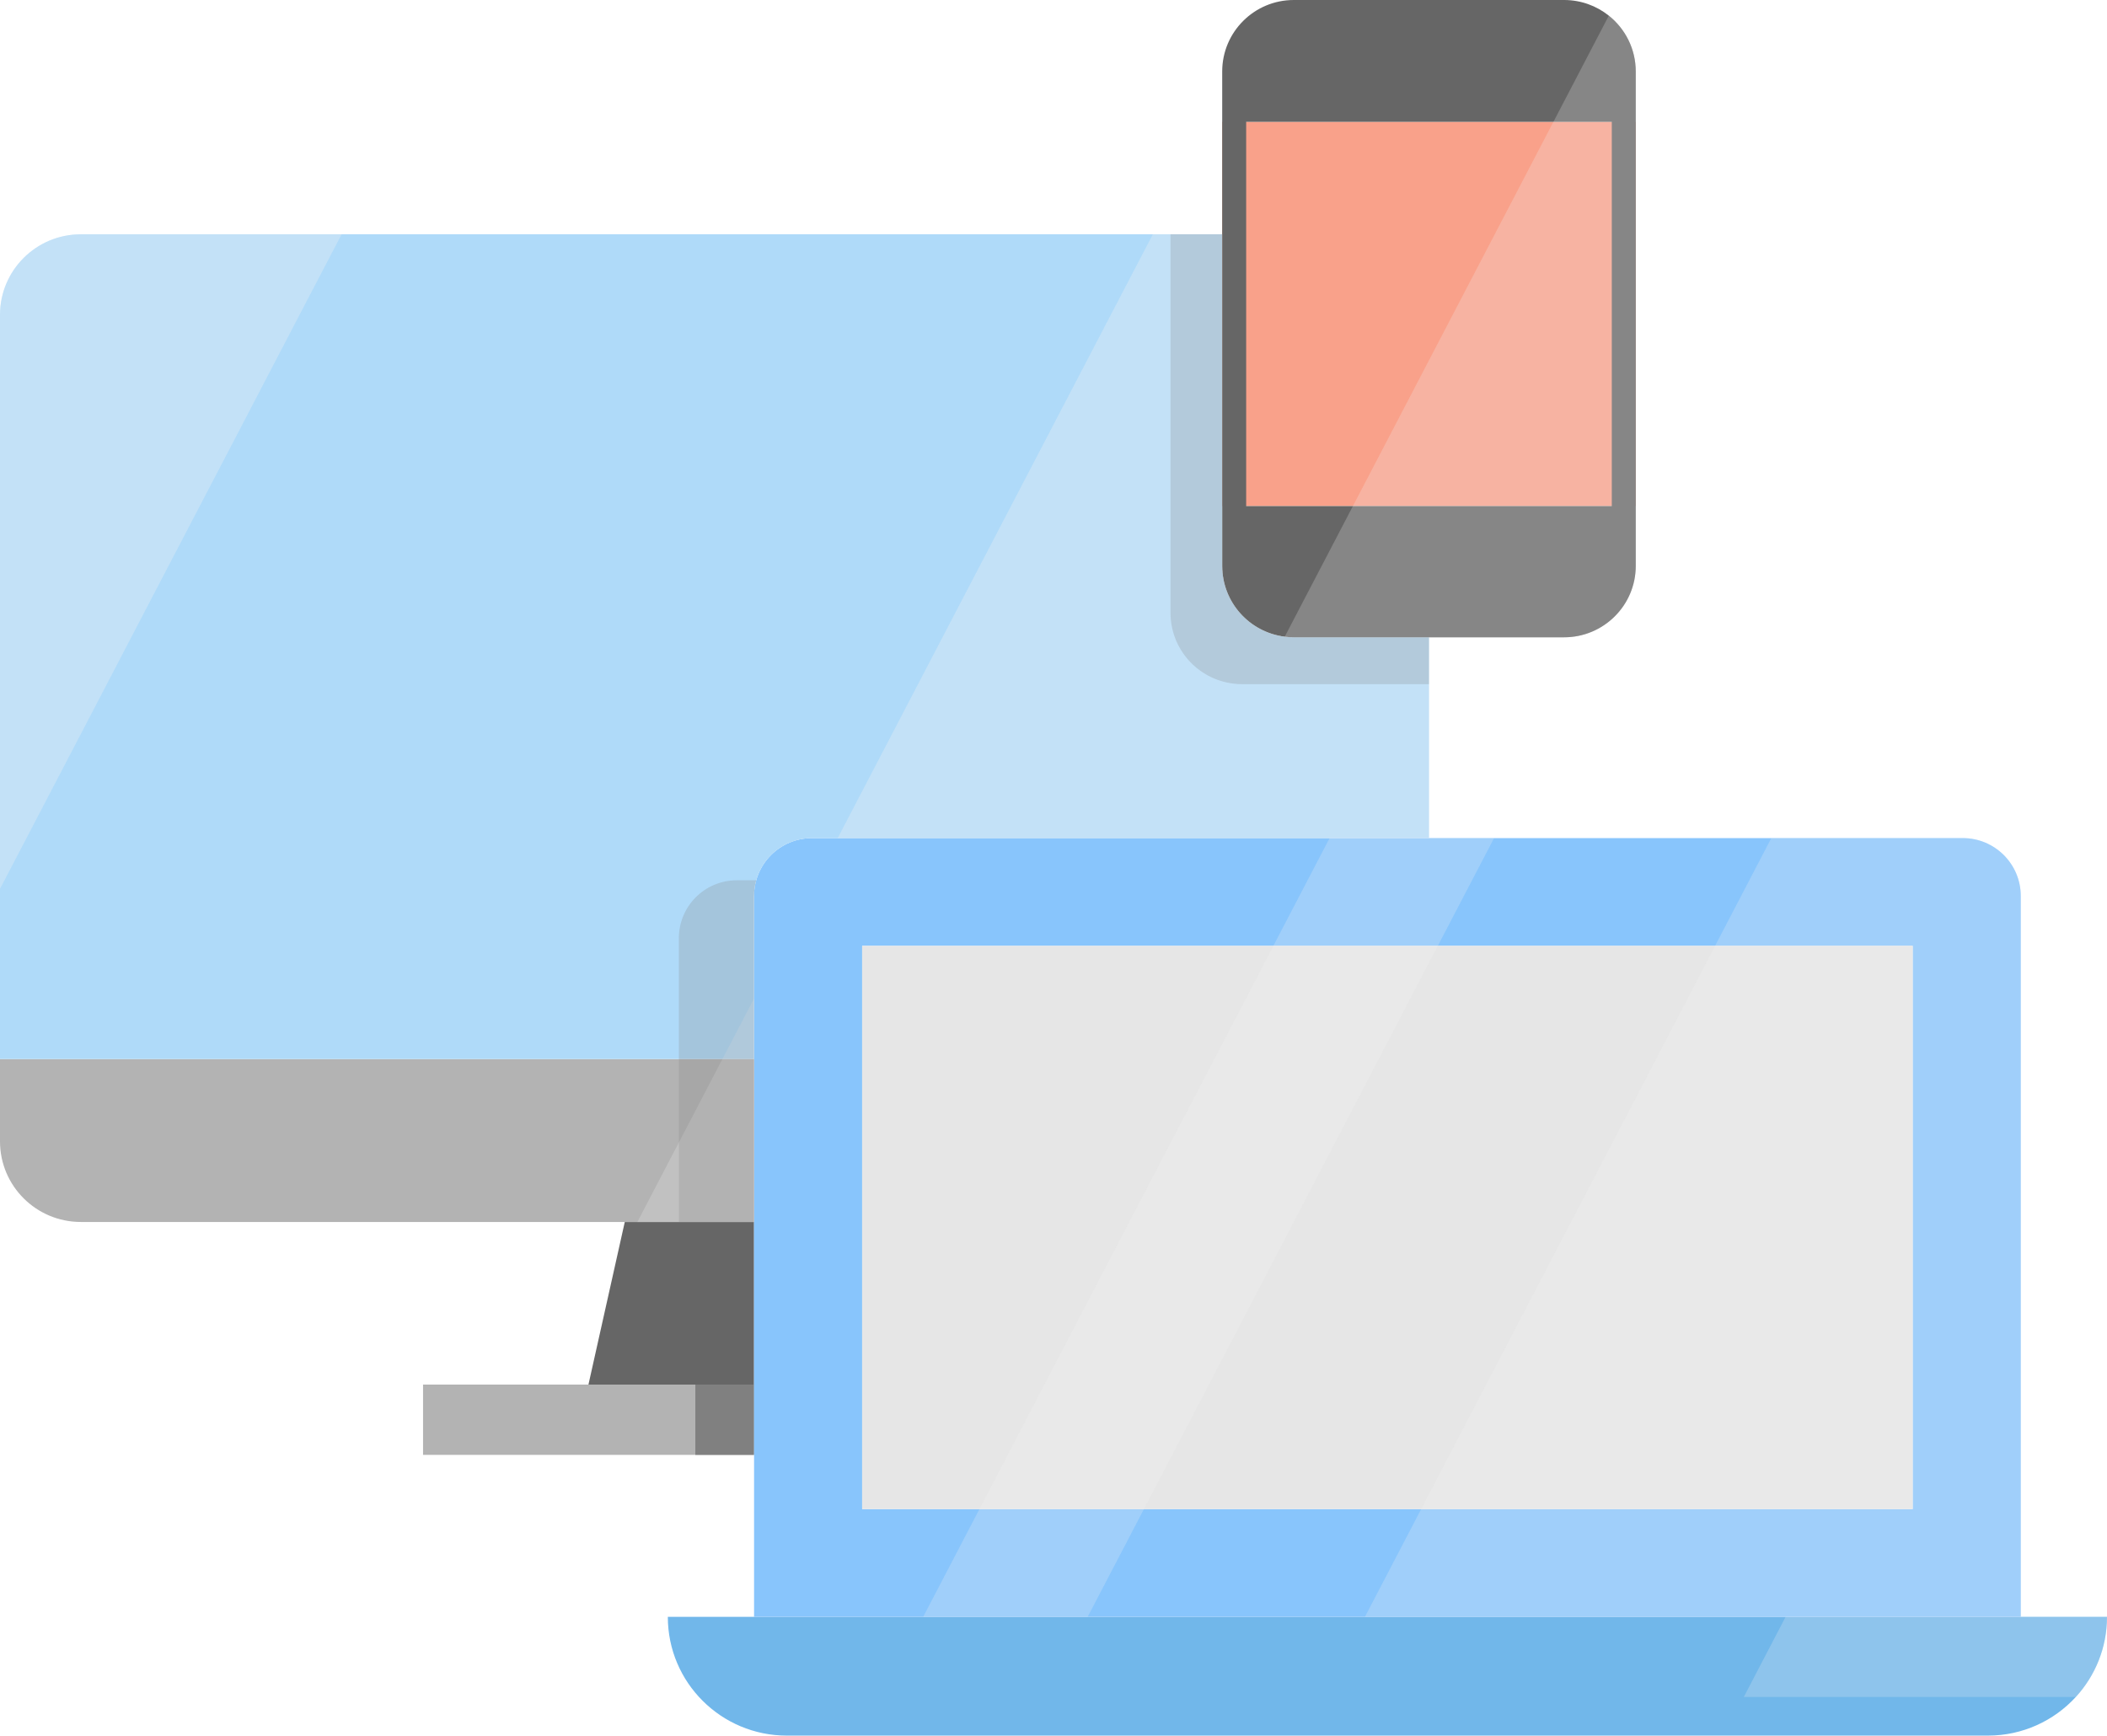
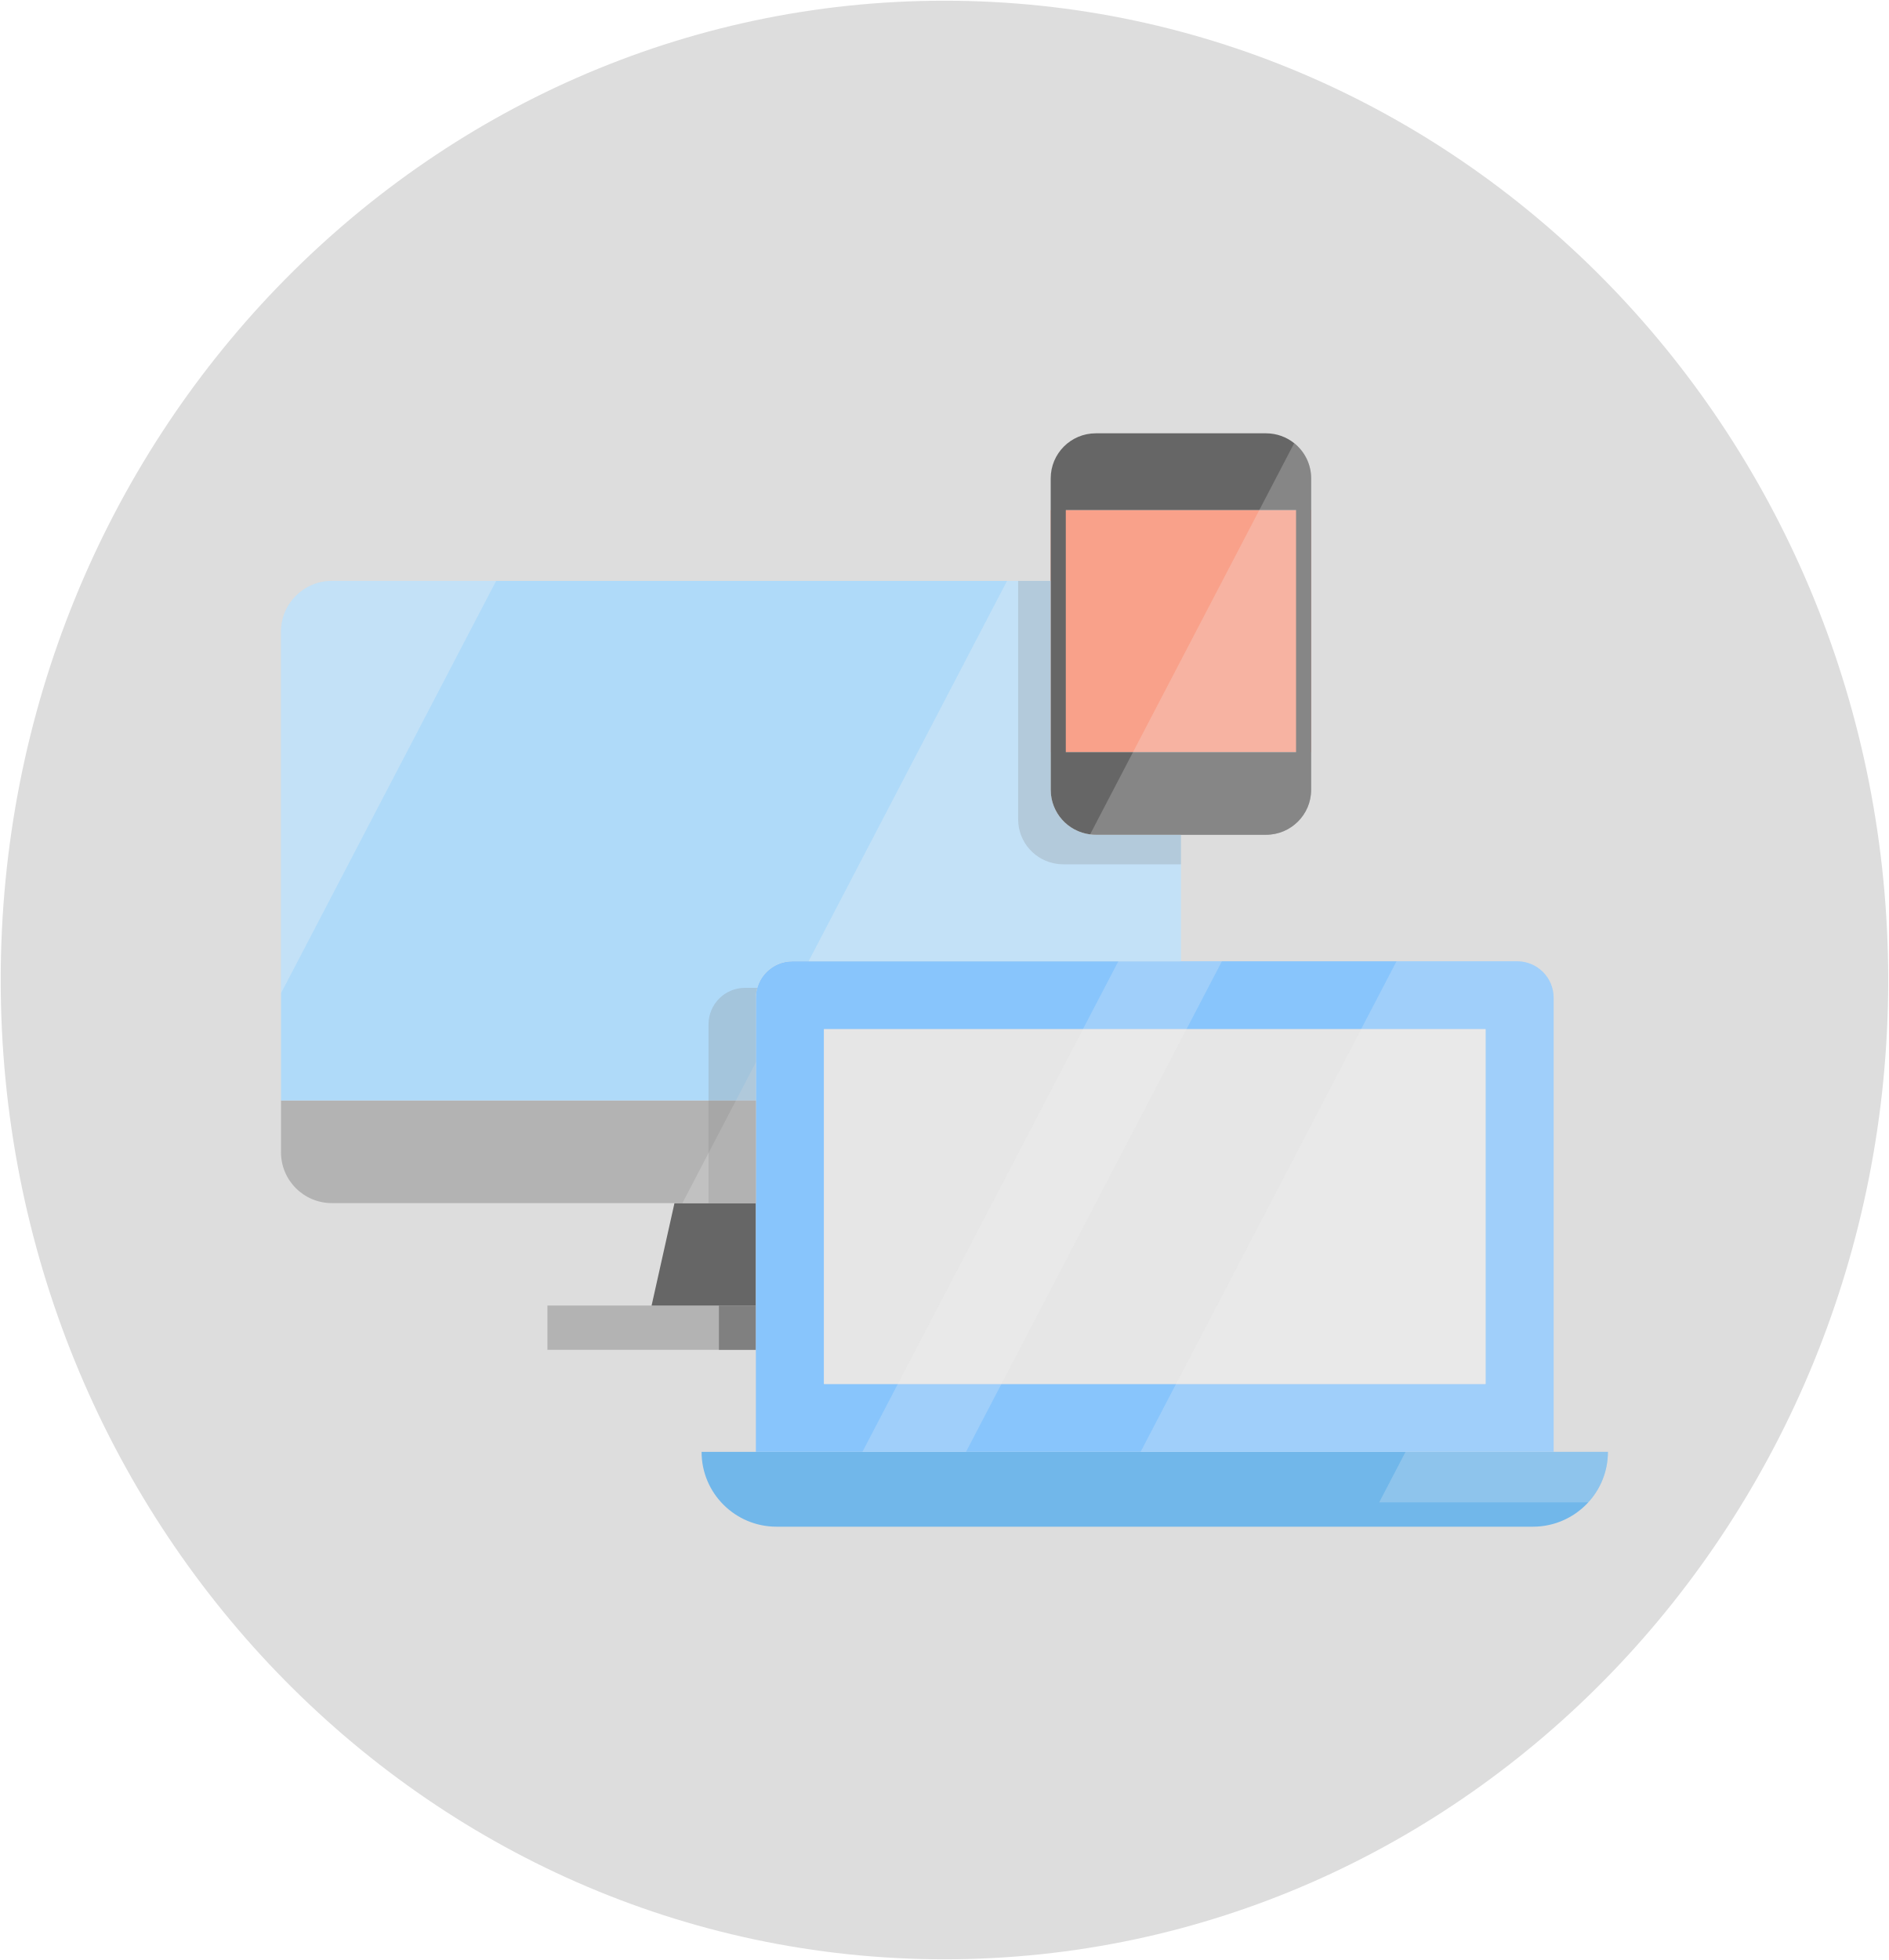
- <svg xmlns="http://www.w3.org/2000/svg" version="1.1" id="Layer_1" x="0px" y="0px" viewBox="0 0 873.922 719.949" xml:space="preserve" width="873.922" height="719.949">
+ <svg xmlns="http://www.w3.org/2000/svg" version="1.1" id="Layer_1" x="0px" y="0px" viewBox="0 0 614.551 637.523" xml:space="preserve" width="614.551" height="637.523">
  <defs id="defs81" />
-   <g id="g3" transform="matrix(1.949152,0,0,1.943811,-3.051758e-5,-75.7892)">
-     <polygon style="fill:#b3b3b3" points="160.46,334.46 125.22,334.46 90.02,334.46 90.02,349.46 160.46,349.46 160.46,341.96 " id="polygon5" />
-     <polygon style="fill:#666666" points="132.95,299.76 160.46,299.76 160.46,334.46 125.22,334.46 " id="polygon7" />
-     <rect x="147.965" y="334.46" style="fill:#808080" width="12.495" height="15" id="rect9" />
-     <path style="fill:#71b7ea" d="m 448.36,384.03 c 0,6.59 -2.52,12.59 -6.63,17.09 -4.64,5.07 -11.3,8.25 -18.71,8.25 l -255.58,0 c -7,0 -13.33,-2.84 -17.91,-7.42 -4.59,-4.58 -7.42,-10.92 -7.42,-17.92 l 306.25,0 0,0 z" id="path11" />
-     <path style="fill:#88c5fc" d="m 417.67,217.84 -244.87,0 c -6.82,0 -12.34,5.53 -12.34,12.35 l 0,153.84 269.55,0 0,-153.84 c 0,-6.82 -5.53,-12.35 -12.34,-12.35 z m -10.66,143.19 -223.55,0 0,-120.19 223.55,0 0,120.19 z" id="path13" />
-     <path style="fill:#b3b3b3" d="m 160.46,264.99 0,34.77 -143.26,0 C 7.7,299.76 0,292.06 0,282.56 l 0,-17.57 160.46,0 0,0 z" id="path15" />
-     <polygon style="fill:#f9a18a" points="260.08,146.99 260.08,88.99 260.08,64.99 348.08,64.99 348.08,146.99 " id="polygon17" />
-     <rect x="183.46" y="240.84" style="fill:#e6e6e6" width="223.55" height="120.19" id="rect19" />
-     <path style="fill:#afdaf9" d="m 304.08,174.99 0,42.85 -131.28,0 c -5.66,0 -10.42,3.81 -11.88,9 -0.3,1.06 -0.46,2.19 -0.46,3.35 l 0,34.8 -160.46,0 0,-158.8 c 0,-9.5 7.7,-17.2 17.2,-17.2 l 242.88,0 0,70.76 c 0,8.42 6.82,15.24 15.24,15.24 l 28.76,0 z" id="path21" />
-     <polygon points="160.46,334.46 160.46,349.46 160.46,341.96 " id="polygon23" />
-     <path style="fill:#666666" d="m 342.35,42.33 c -2.61,-2.09 -5.92,-3.34 -9.52,-3.34 l -57.51,0 c -8.42,0 -15.24,6.83 -15.24,15.25 l 0,105.51 c 0,7.77 5.8,14.17 13.31,15.11 0.63,0.09 1.28,0.13 1.93,0.13 l 57.51,0 c 8.42,0 15.25,-6.82 15.25,-15.24 l 0,-105.51 c 0,-4.82 -2.24,-9.12 -5.73,-11.91 z m 0.63,104.66 -77.8,0 0,-82 77.8,0 0,82 0,0 z" id="path25" />
-     <g id="g27">
-       <polygon style="opacity:0.23;fill:#f2f2f2;enable-background:new" points="135.63,299.76 153.73,264.99 160.46,252.05 160.46,299.76 " id="polygon29" />
-       <path style="opacity:0.3;fill:#f2f2f2;enable-background:new" d="m 304.08,174.99 0,42.85 -125.82,0 67.06,-128.85 14.76,0 0,70.76 c 0,8.42 6.82,15.24 15.24,15.24 l 28.76,0 z" id="path31" />
-       <path style="opacity:0.3;fill:#f2f2f2;enable-background:new" d="M 72.69,88.99 59.85,113.65 51.31,130.08 32.55,166.11 23.6,183.32 6.31,216.55 0,228.67 0,106.19 c 0,-9.5 7.7,-17.2 17.2,-17.2 0,0 55.49,0 55.49,0 z" id="path33" />
+   <g id="g49" transform="translate(1391.176,-249.2043)" />
+   <g id="g51" transform="translate(1391.176,-249.2043)" />
+   <g id="g53" transform="translate(1391.176,-249.2043)" />
+   <g id="g55" transform="translate(1391.176,-249.2043)" />
+   <g id="g57" transform="translate(1391.176,-249.2043)" />
+   <g id="g59" transform="translate(1391.176,-249.2043)" />
+   <g id="g61" transform="translate(1391.176,-249.2043)" />
+   <g id="g63" transform="translate(1391.176,-249.2043)" />
+   <g id="g65" transform="translate(1391.176,-249.2043)" />
+   <g id="g67" transform="translate(1391.176,-249.2043)" />
+   <g id="g69" transform="translate(1391.176,-249.2043)" />
+   <g id="g71" transform="translate(1391.176,-249.2043)" />
+   <g id="g73" transform="translate(1391.176,-249.2043)" />
+   <g id="g75" transform="translate(1391.176,-249.2043)" />
+   <g id="g77" transform="translate(1391.176,-249.2043)" />
+   <g id="g4174" transform="translate(1054.906,-483.7899)">
+     <ellipse ry="318.532" rx="307.046" cy="802.551" cx="-747.631" id="path4170" style="opacity:1;fill:#dddddd;fill-opacity:1;stroke:#000000;stroke-width:0.459;stroke-opacity:0" />
+     <g transform="matrix(0.962845,0,0,0.9602065,-963.4812,587.2924)" id="g3">
+       <polygon id="polygon5" points="125.22,334.46 90.02,334.46 90.02,349.46 160.46,349.46 160.46,341.96 160.46,334.46 " style="fill:#b3b3b3" />
+       <polygon id="polygon7" points="160.46,299.76 160.46,334.46 125.22,334.46 132.95,299.76 " style="fill:#666666" />
+       <rect id="rect9" height="15" width="12.495" style="fill:#808080" y="334.46" x="147.965" />
+       <path id="path11" d="m 448.36,384.03 c 0,6.59 -2.52,12.59 -6.63,17.09 -4.64,5.07 -11.3,8.25 -18.71,8.25 l -255.58,0 c -7,0 -13.33,-2.84 -17.91,-7.42 -4.59,-4.58 -7.42,-10.92 -7.42,-17.92 l 306.25,0 0,0 z" style="fill:#71b7ea" />
+       <path id="path13" d="m 417.67,217.84 -244.87,0 c -6.82,0 -12.34,5.53 -12.34,12.35 l 0,153.84 269.55,0 0,-153.84 c 0,-6.82 -5.53,-12.35 -12.34,-12.35 z m -10.66,143.19 -223.55,0 0,-120.19 223.55,0 0,120.19 z" style="fill:#88c5fc" />
+       <path id="path15" d="m 160.46,264.99 0,34.77 -143.26,0 C 7.7,299.76 0,292.06 0,282.56 l 0,-17.57 160.46,0 0,0 z" style="fill:#b3b3b3" />
+       <polygon id="polygon17" points="348.08,64.99 348.08,146.99 260.08,146.99 260.08,88.99 260.08,64.99 " style="fill:#f9a18a" />
+       <rect id="rect19" height="120.19" width="223.55" style="fill:#e6e6e6" y="240.84" x="183.46" />
+       <path id="path21" d="m 304.08,174.99 0,42.85 -131.28,0 c -5.66,0 -10.42,3.81 -11.88,9 -0.3,1.06 -0.46,2.19 -0.46,3.35 l 0,34.8 -160.46,0 0,-158.8 c 0,-9.5 7.7,-17.2 17.2,-17.2 l 242.88,0 0,70.76 c 0,8.42 6.82,15.24 15.24,15.24 l 28.76,0 z" style="fill:#afdaf9" />
+       <polygon id="polygon23" points="160.46,349.46 160.46,341.96 160.46,334.46 " />
+       <path id="path25" d="m 342.35,42.33 c -2.61,-2.09 -5.92,-3.34 -9.52,-3.34 l -57.51,0 c -8.42,0 -15.24,6.83 -15.24,15.25 l 0,105.51 c 0,7.77 5.8,14.17 13.31,15.11 0.63,0.09 1.28,0.13 1.93,0.13 l 57.51,0 c 8.42,0 15.25,-6.82 15.25,-15.24 l 0,-105.51 c 0,-4.82 -2.24,-9.12 -5.73,-11.91 z m 0.63,104.66 -77.8,0 0,-82 77.8,0 0,82 0,0 z" style="fill:#666666" />
+       <g id="g27">
+         <polygon id="polygon29" points="153.73,264.99 160.46,252.05 160.46,299.76 135.63,299.76 " style="opacity:0.23;fill:#f2f2f2;enable-background:new" />
+         <path id="path31" d="m 304.08,174.99 0,42.85 -125.82,0 67.06,-128.85 14.76,0 0,70.76 c 0,8.42 6.82,15.24 15.24,15.24 l 28.76,0 z" style="opacity:0.3;fill:#f2f2f2;enable-background:new" />
+         <path id="path33" d="M 72.69,88.99 59.85,113.65 51.31,130.08 32.55,166.11 23.6,183.32 6.31,216.55 0,228.67 0,106.19 c 0,-9.5 7.7,-17.2 17.2,-17.2 0,0 55.49,0 55.49,0 z" style="opacity:0.3;fill:#f2f2f2;enable-background:new" />
+       </g>
+       <path id="path35" d="m 430.01,230.19 0,153.84 -139.56,0 11.97,-23 62.54,-120.19 11.97,-23 40.74,0 c 6.81,0 12.34,5.53 12.34,12.35 z" style="opacity:0.23;fill:#f2f2f2;enable-background:new" />
+       <path id="path37" d="m 348.08,54.24 0,105.51 c 0,8.42 -6.83,15.24 -15.25,15.24 l -57.51,0 c -0.65,0 -1.3,-0.04 -1.93,-0.13 l 3.03,-5.83 11.47,-22.04 42.67,-82 8.4,-16.15 3.39,-6.51 c 3.49,2.79 5.73,7.09 5.73,11.91 z" style="opacity:0.23;fill:#f2f2f2;enable-background:new" />
+       <polygon id="polygon39" points="196.45,384.03 208.42,361.03 270.96,240.84 282.93,217.84 317.93,217.84 305.96,240.84 243.42,361.03 231.45,384.03 " style="opacity:0.23;fill:#f2f2f2;enable-background:new" />
+       <g id="g41">
+         <path id="path43" d="m 448.36,384.03 c 0,6.59 -2.52,12.59 -6.63,17.09 l -70.65,0 8.89,-17.09 68.39,0 z" style="opacity:0.23;fill:#f2f2f2;enable-background:new" />
+       </g>
+       <path id="path45" d="m 275.32,174.99 c -8.42,0 -15.24,-6.82 -15.24,-15.24 l 0,-70.76 -5.9,0 -5.1,0 0,80.76 c 0,7.77 5.8,14.17 13.31,15.11 0.63,0.09 1.28,0.13 1.93,0.13 l 39.76,0 0,-10 -28.76,0 z" style="opacity:0.24;fill:#808080;enable-background:new" />
+       <path id="path47" d="m 156.8,226.84 c -6.82,0 -12.34,5.53 -12.34,12.35 l 0,60.57 16,0 0,-69.57 c 0,-1.16 0.16,-2.29 0.46,-3.35 l -4.12,0 z" style="opacity:0.24;fill:#808080;enable-background:new" />
    </g>
-     <path style="opacity:0.23;fill:#f2f2f2;enable-background:new" d="m 430.01,230.19 0,153.84 -139.56,0 11.97,-23 62.54,-120.19 11.97,-23 40.74,0 c 6.81,0 12.34,5.53 12.34,12.35 z" id="path35" />
-     <path style="opacity:0.23;fill:#f2f2f2;enable-background:new" d="m 348.08,54.24 0,105.51 c 0,8.42 -6.83,15.24 -15.25,15.24 l -57.51,0 c -0.65,0 -1.3,-0.04 -1.93,-0.13 l 3.03,-5.83 11.47,-22.04 42.67,-82 8.4,-16.15 3.39,-6.51 c 3.49,2.79 5.73,7.09 5.73,11.91 z" id="path37" />
-     <polygon style="opacity:0.23;fill:#f2f2f2;enable-background:new" points="282.93,217.84 317.93,217.84 305.96,240.84 243.42,361.03 231.45,384.03 196.45,384.03 208.42,361.03 270.96,240.84 " id="polygon39" />
-     <g id="g41">
-       <path style="opacity:0.23;fill:#f2f2f2;enable-background:new" d="m 448.36,384.03 c 0,6.59 -2.52,12.59 -6.63,17.09 l -70.65,0 8.89,-17.09 68.39,0 z" id="path43" />
-     </g>
-     <path style="opacity:0.24;fill:#808080;enable-background:new" d="m 275.32,174.99 c -8.42,0 -15.24,-6.82 -15.24,-15.24 l 0,-70.76 -5.9,0 -5.1,0 0,80.76 c 0,7.77 5.8,14.17 13.31,15.11 0.63,0.09 1.28,0.13 1.93,0.13 l 39.76,0 0,-10 -28.76,0 z" id="path45" />
-     <path style="opacity:0.24;fill:#808080;enable-background:new" d="m 156.8,226.84 c -6.82,0 -12.34,5.53 -12.34,12.35 l 0,60.57 16,0 0,-69.57 c 0,-1.16 0.16,-2.29 0.46,-3.35 l -4.12,0 z" id="path47" />
  </g>
-   <g id="g49" transform="translate(336.27,234.5856)" />
-   <g id="g51" transform="translate(336.27,234.5856)" />
-   <g id="g53" transform="translate(336.27,234.5856)" />
-   <g id="g55" transform="translate(336.27,234.5856)" />
-   <g id="g57" transform="translate(336.27,234.5856)" />
-   <g id="g59" transform="translate(336.27,234.5856)" />
-   <g id="g61" transform="translate(336.27,234.5856)" />
-   <g id="g63" transform="translate(336.27,234.5856)" />
-   <g id="g65" transform="translate(336.27,234.5856)" />
-   <g id="g67" transform="translate(336.27,234.5856)" />
-   <g id="g69" transform="translate(336.27,234.5856)" />
-   <g id="g71" transform="translate(336.27,234.5856)" />
-   <g id="g73" transform="translate(336.27,234.5856)" />
-   <g id="g75" transform="translate(336.27,234.5856)" />
-   <g id="g77" transform="translate(336.27,234.5856)" />
</svg>
